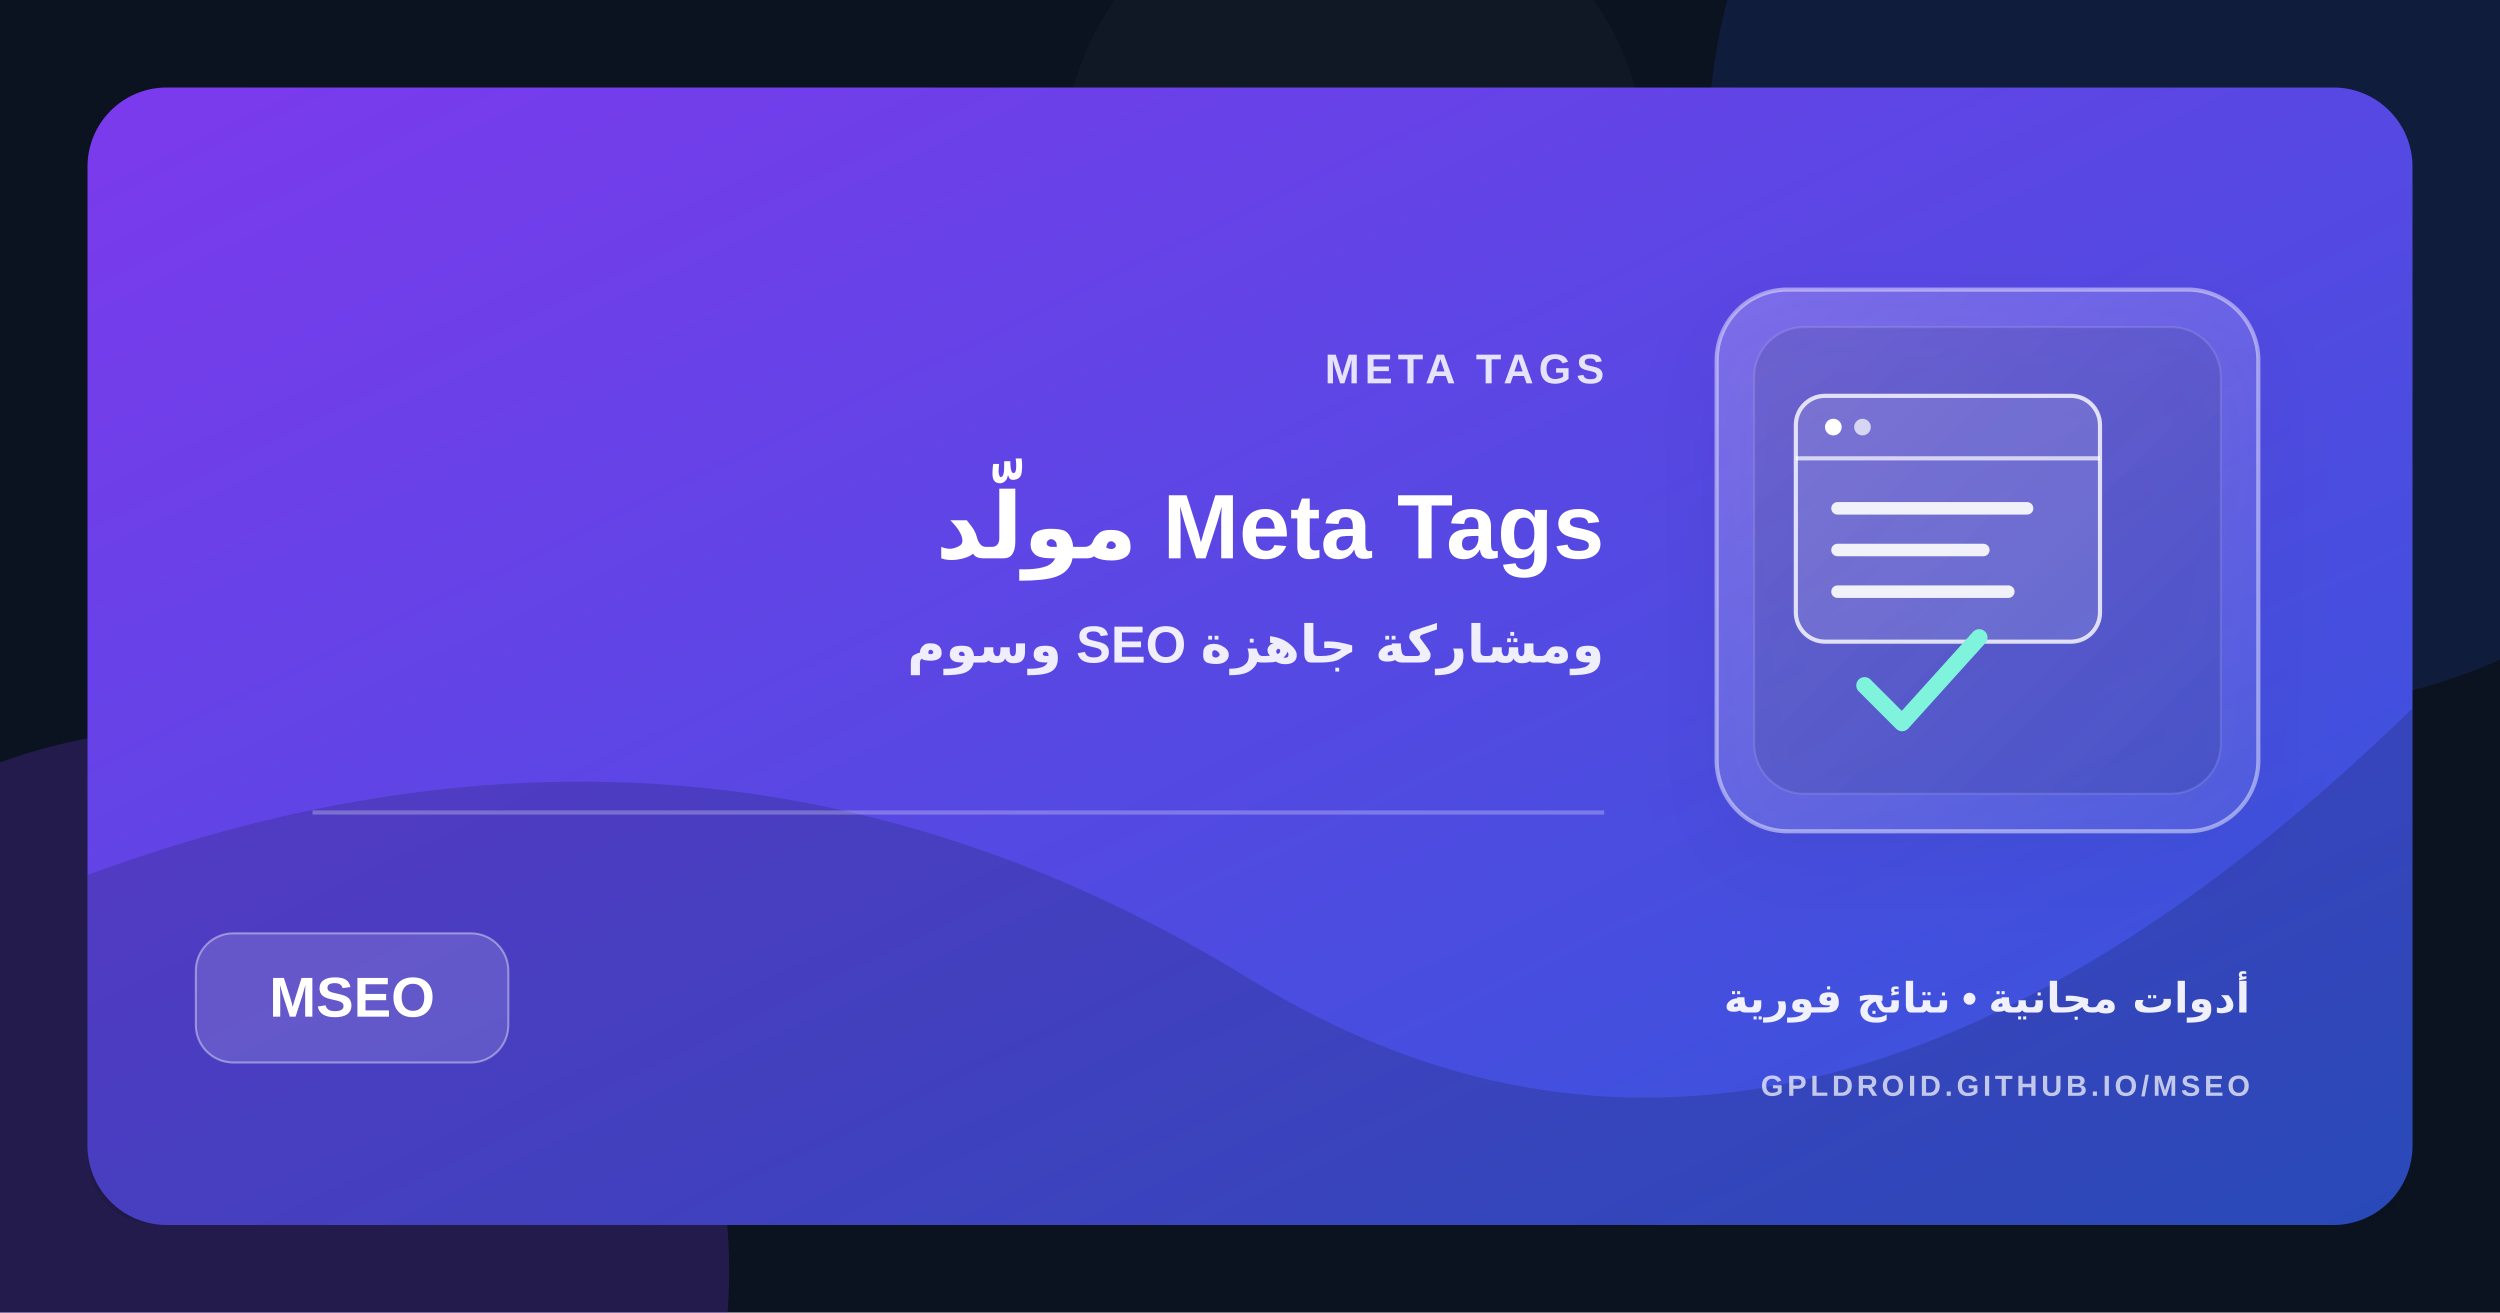
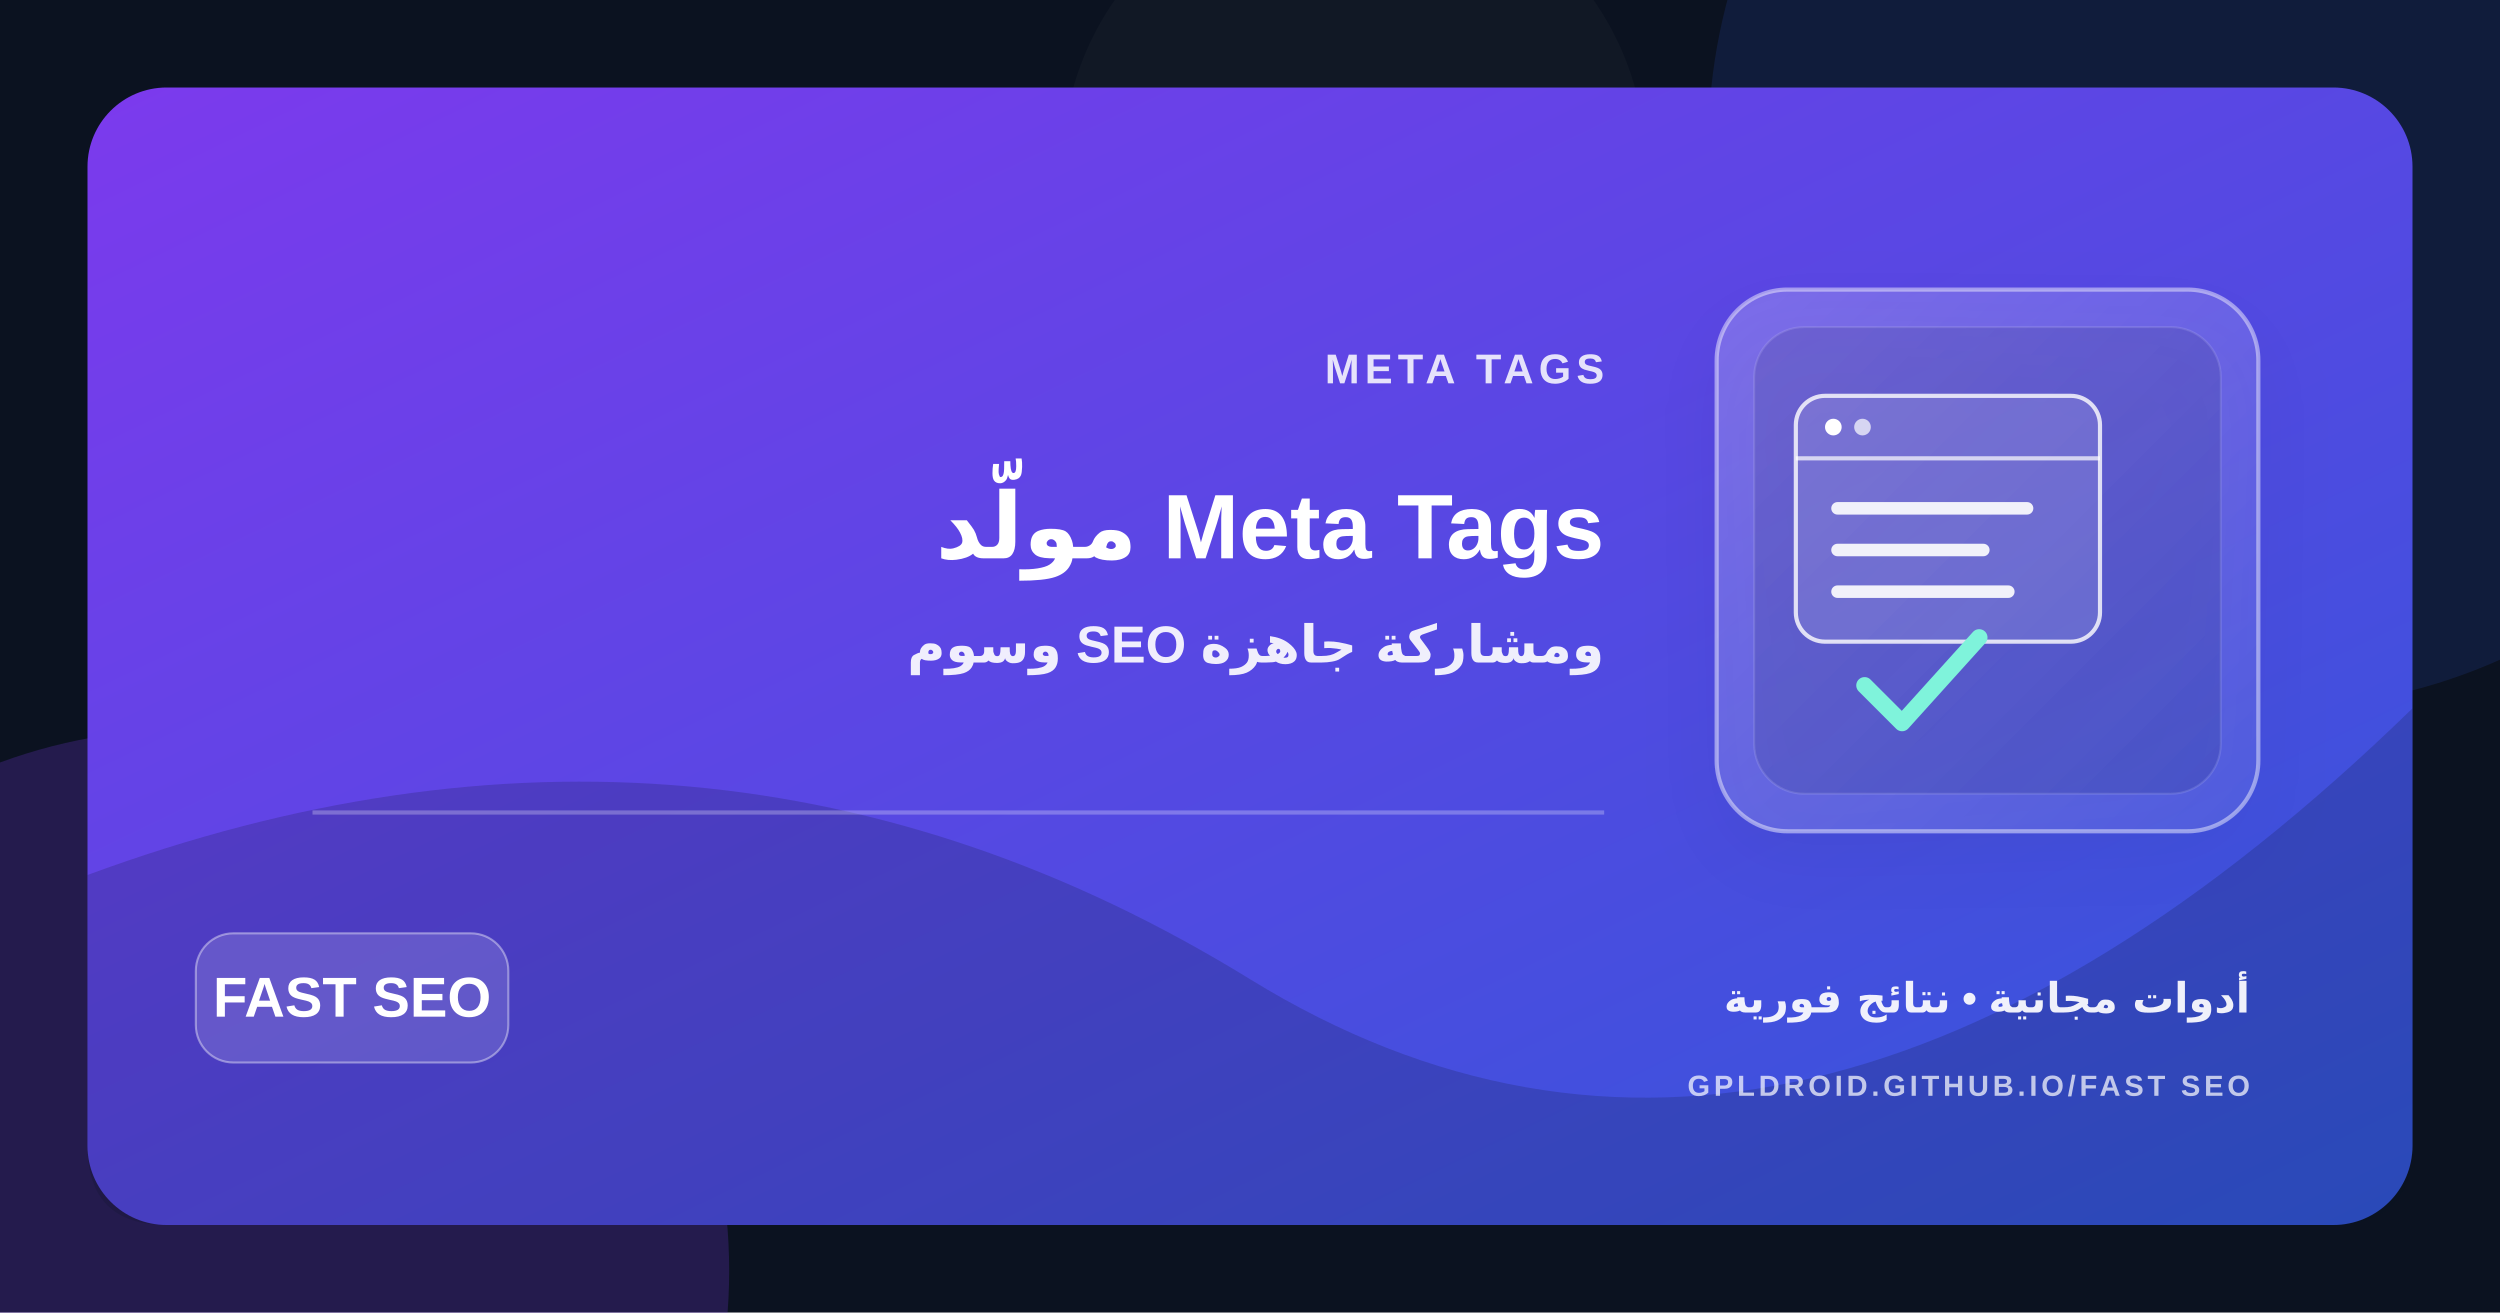
<svg xmlns="http://www.w3.org/2000/svg" width="1200" height="630" viewBox="0 0 1200 630" role="img" aria-labelledby="title desc">
  <defs>
    <linearGradient id="bg" x1="0" y1="0" x2="1" y2="1">
      <stop offset="0" stop-color="#7c3aed" />
      <stop offset="1" stop-color="#3156d9" />
    </linearGradient>
    <linearGradient id="glass" x1="0" y1="0" x2="1" y2="1">
      <stop offset="0" stop-color="#fff" stop-opacity=".2" />
      <stop offset="1" stop-color="#fff" stop-opacity=".06" />
    </linearGradient>
    <filter id="shadow" x="-30%" y="-30%" width="160%" height="170%">
      <feDropShadow dx="0" dy="16" stdDeviation="18" flood-color="#020617" flood-opacity=".26" />
    </filter>
  </defs>
  <rect width="1200" height="630" fill="#0b1220" />
  <circle cx="1090" cy="70" r="270" fill="#3156d9" opacity=".15" />
  <circle cx="90" cy="610" r="260" fill="#7c3aed" opacity=".22" />
  <circle cx="650" cy="80" r="140" fill="#fff" opacity=".025" />
  <rect x="42" y="42" width="1116" height="546" rx="38" fill="url(#bg)" />
  <path d="M42 420Q340 310 600 470T1158 340V550Q1158 588 1120 588H80Q42 588 42 550Z" fill="#06101f" opacity=".18" />
  <g filter="url(#shadow)">
    <rect x="824" y="139" width="260" height="260" rx="34" fill="url(#glass)" stroke="#fff" stroke-opacity=".45" stroke-width="2" />
    <rect x="842" y="157" width="224" height="224" rx="24" fill="#07111f" fill-opacity=".1" stroke="#fff" stroke-opacity=".12" />
  </g>
  <g>
    <rect x="862" y="190" width="146" height="118" rx="14" fill="#fff" fill-opacity=".12" stroke="#fff" stroke-opacity=".8" stroke-width="2" />
    <path d="M862 220h146" stroke="#fff" stroke-opacity=".7" stroke-width="2" />
    <circle cx="880" cy="205" r="4" fill="#fff" />
    <circle cx="894" cy="205" r="4" fill="#fff" fill-opacity=".7" />
    <path d="M882 244h91M882 264h70M882 284h82" stroke="#fff" stroke-width="6" stroke-linecap="round" opacity=".9" />
    <path d="M895 329l18 18 37-41" fill="none" stroke="#7ff3db" stroke-width="8" stroke-linecap="round" stroke-linejoin="round" />
  </g>
  <text x="770" y="184" text-anchor="end" font-family="Arial,sans-serif" font-size="20" font-weight="800" letter-spacing="2.5" fill="#fff" opacity=".84">META TAGS</text>
  <text x="770" y="268" text-anchor="end" font-family="Cairo,Arial,sans-serif" font-size="44" font-weight="900" fill="#fff">مولّد Meta Tags</text>
  <text x="770" y="318" text-anchor="end" font-family="Cairo,Arial,sans-serif" font-size="25" font-weight="600" fill="#fff" opacity=".91">وسوم SEO ومشاركة جاهزة</text>
  <path d="M150 390h620" stroke="#fff" stroke-opacity=".26" stroke-width="2" />
  <rect x="94" y="448" width="150" height="62" rx="18" fill="#fff" fill-opacity=".14" stroke="#fff" stroke-opacity=".4" />
-   <text x="169" y="488" text-anchor="middle" font-family="Arial,sans-serif" font-size="27" font-weight="900" fill="#fff">MSEO</text>
+   <text x="169" y="488" text-anchor="middle" font-family="Arial,sans-serif" font-size="27" font-weight="900" fill="#fff">FAST SEO</text>
  <text x="1080" y="486" text-anchor="end" font-family="Cairo,Arial,sans-serif" font-size="20" font-weight="700" fill="#fff" opacity=".92">أدوات مجانية • نتائج فورية</text>
-   <text x="1080" y="526" text-anchor="end" font-family="Arial,sans-serif" font-size="14" font-weight="700" letter-spacing="1.8" fill="#fff" opacity=".7">GPLDROID.GITHUB.IO/MSEO</text>
+   <text x="1080" y="526" text-anchor="end" font-family="Arial,sans-serif" font-size="14" font-weight="700" letter-spacing="1.8" fill="#fff" opacity=".7">GPLDROID.GITHUB.IO/FAST SEO</text>
</svg>
